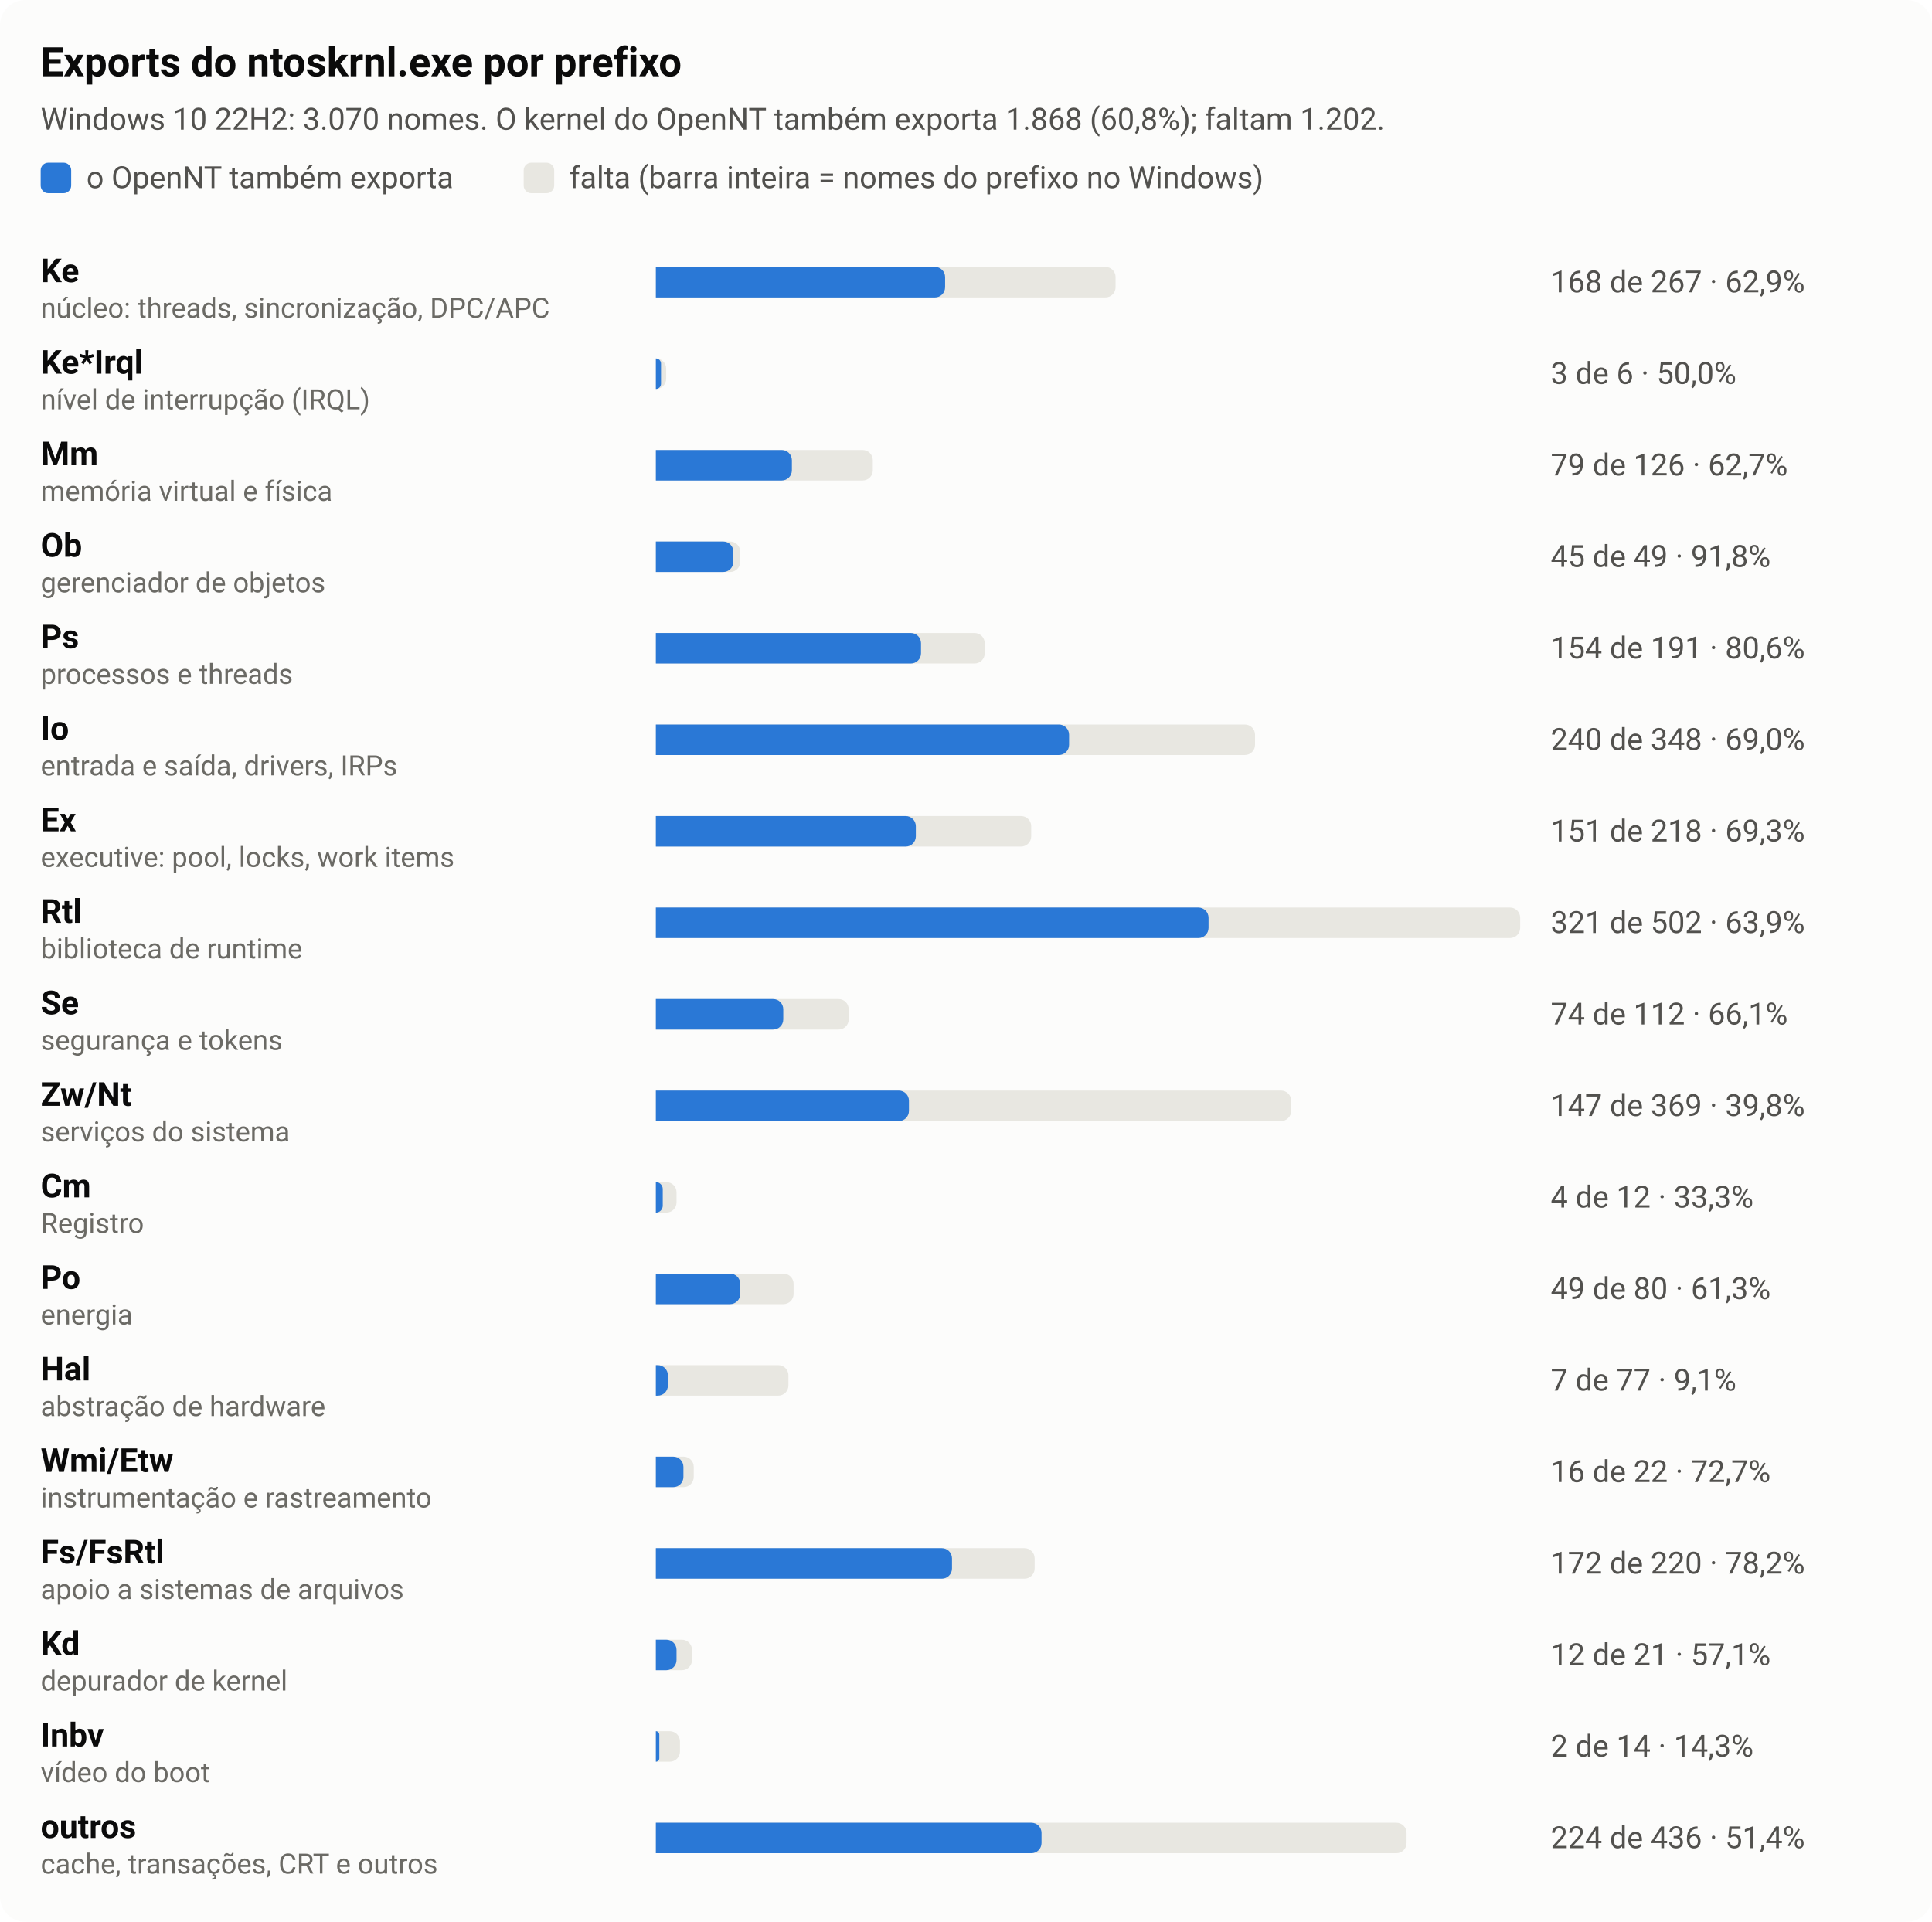
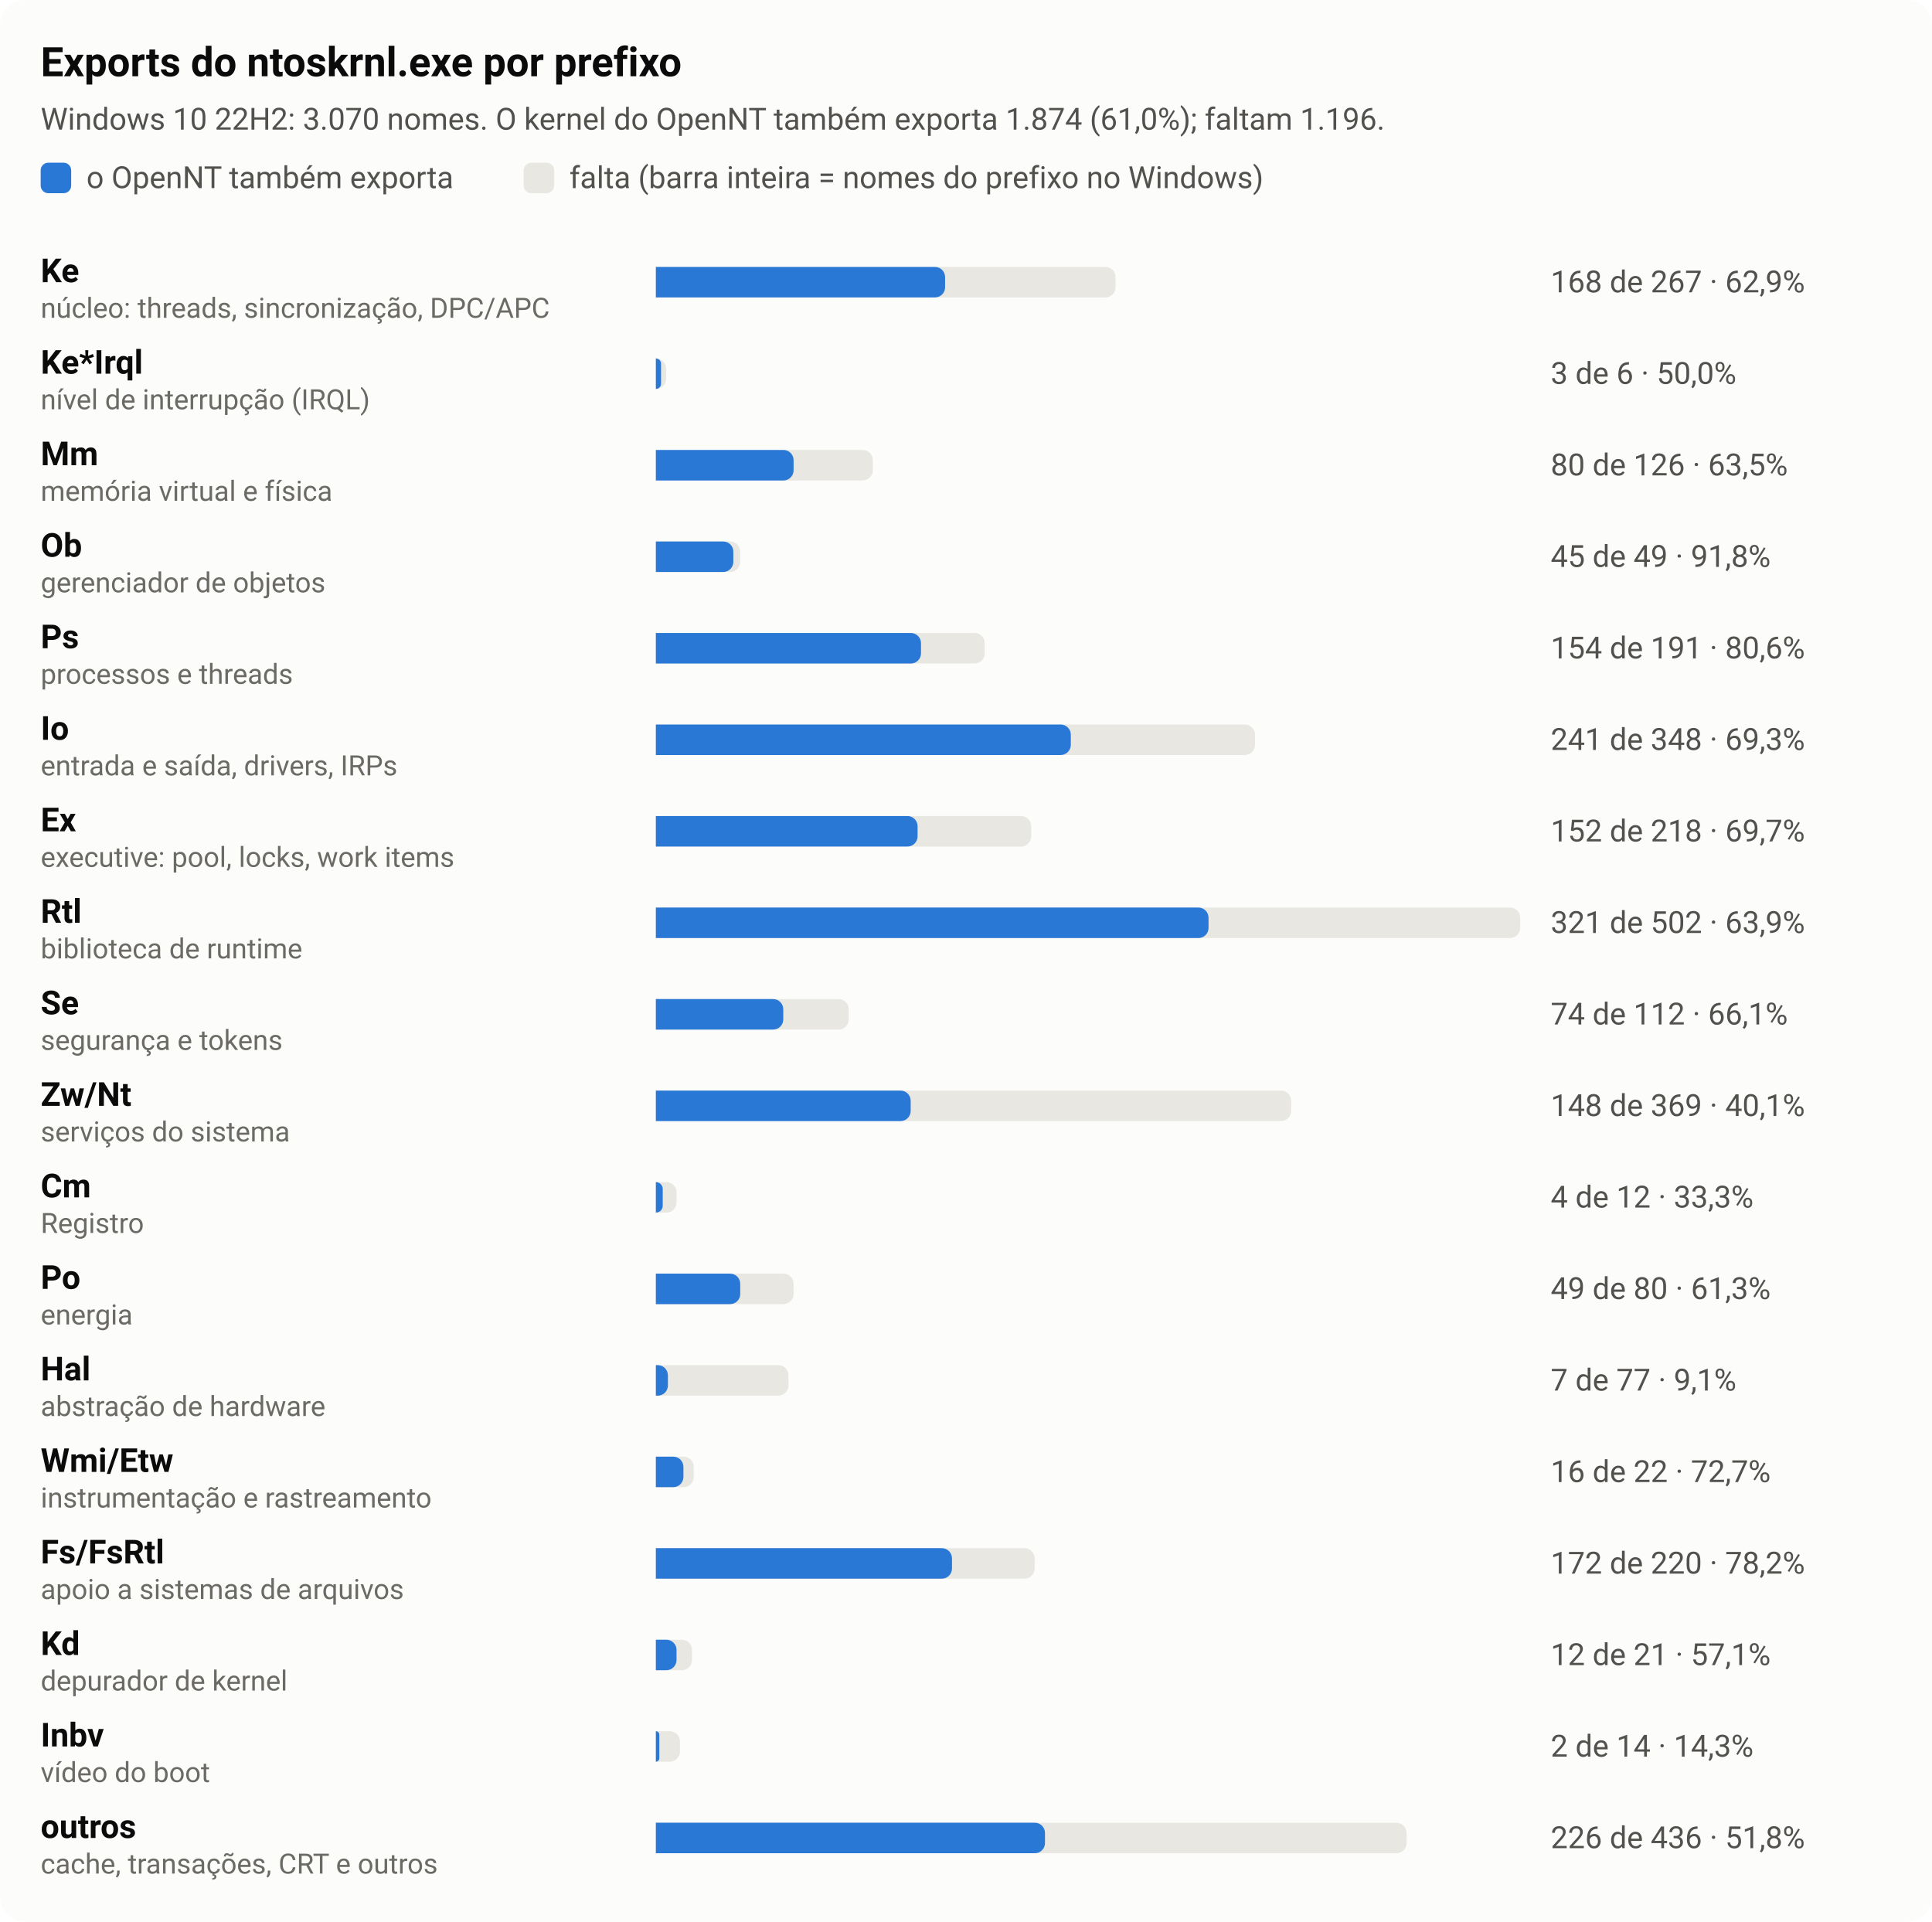
<svg xmlns="http://www.w3.org/2000/svg" width="760" height="756" viewBox="0 0 760 756" role="img" aria-labelledby="pc-title">
  <style>.pc-bg{fill:#fcfcfb}.pc-t{font:600 16px system-ui,-apple-system,Segoe UI,Roboto,sans-serif;fill:#0b0b0b}.pc-s,.pc-v{font:12px system-ui,-apple-system,Segoe UI,Roboto,sans-serif;fill:#52514e}.pc-v{font-variant-numeric:tabular-nums}.pc-l{font:600 13px system-ui,-apple-system,Segoe UI,Roboto,sans-serif;fill:#0b0b0b}.pc-m{font:11px system-ui,-apple-system,Segoe UI,Roboto,sans-serif;fill:#6b6a65}.pc-k{fill:#e8e7e1}.pc-a{fill:#2a78d6}@media (prefers-color-scheme:dark){.pc-bg{fill:#1a1a19}.pc-t,.pc-l{fill:#f0efec}.pc-s,.pc-v{fill:#c3c2b7}.pc-m{fill:#9d9b94}.pc-k{fill:#2c2c2a}.pc-a{fill:#3987e5}}</style>
  <rect class="pc-bg" width="760" height="756" rx="10" />
  <text class="pc-t" x="16" y="30">Exports do ntoskrnl.exe por prefixo</text>
-   <text class="pc-s" x="16" y="51">Windows 10 22H2: 3.070 nomes. O kernel do OpenNT também exporta 1.868 (60,8%); faltam 1.202.</text>
+   <text class="pc-s" x="16" y="51">Windows 10 22H2: 3.070 nomes. O kernel do OpenNT também exporta 1.874 (61,0%); faltam 1.196.</text>
  <rect class="pc-a" x="16" y="64" width="12" height="12" rx="3" />
  <text class="pc-v" x="34" y="74">o OpenNT também exporta</text>
  <rect class="pc-k" x="206" y="64" width="12" height="12" rx="3" />
  <text class="pc-v" x="224" y="74">falta (barra inteira = nomes do prefixo no Windows)</text>
  <g>
    <text class="pc-l" x="16" y="111">Ke</text>
    <text class="pc-m" x="16" y="125">núcleo: threads, sincronização, DPC/APC</text>
    <path class="pc-k" d="M258.0 105.0h176.84a4 4 0 0 1 4 4v4a4 4 0 0 1 -4 4h-176.84z" />
    <path class="pc-a" d="M258.0 105.0h109.78a4 4 0 0 1 4 4v4a4 4 0 0 1 -4 4h-109.78z" />
    <text class="pc-v" x="610" y="115">168 de 267 · 62,9%</text>
  </g>
  <g>
    <text class="pc-l" x="16" y="147">Ke*Irql</text>
    <text class="pc-m" x="16" y="161">nível de interrupção (IRQL)</text>
    <path class="pc-k" d="M258.0 141.0h0.06a4 4 0 0 1 4 4v4a4 4 0 0 1 -4 4h-0.06z" />
    <path class="pc-a" d="M258.0 141.0h0.00a2.032 2.032 0 0 1 2.032 2.032v7.936a2.032 2.032 0 0 1 -2.032 2.032h-0.00z" />
    <text class="pc-v" x="610" y="151">3 de 6 · 50,0%</text>
  </g>
  <g>
    <text class="pc-l" x="16" y="183">Mm</text>
    <text class="pc-m" x="16" y="197">memória virtual e física</text>
    <path class="pc-k" d="M258.0 177.0h81.34a4 4 0 0 1 4 4v4a4 4 0 0 1 -4 4h-81.34z" />
-     <path class="pc-a" d="M258.0 177.0h49.51a4 4 0 0 1 4 4v4a4 4 0 0 1 -4 4h-49.51z" />
-     <text class="pc-v" x="610" y="187">79 de 126 · 62,7%</text>
+     <path class="pc-a" d="M258.0 177.0h50.18a4 4 0 0 1 4 4v4a4 4 0 0 1 -4 4h-50.18z" />
+     <text class="pc-v" x="610" y="187">80 de 126 · 63,5%</text>
  </g>
  <g>
    <text class="pc-l" x="16" y="219">Ob</text>
    <text class="pc-m" x="16" y="233">gerenciador de objetos</text>
    <path class="pc-k" d="M258.0 213.0h29.19a4 4 0 0 1 4 4v4a4 4 0 0 1 -4 4h-29.19z" />
    <path class="pc-a" d="M258.0 213.0h26.48a4 4 0 0 1 4 4v4a4 4 0 0 1 -4 4h-26.48z" />
    <text class="pc-v" x="610" y="223">45 de 49 · 91,8%</text>
  </g>
  <g>
    <text class="pc-l" x="16" y="255">Ps</text>
    <text class="pc-m" x="16" y="269">processos e threads</text>
    <path class="pc-k" d="M258.0 249.0h125.36a4 4 0 0 1 4 4v4a4 4 0 0 1 -4 4h-125.36z" />
    <path class="pc-a" d="M258.0 249.0h100.30a4 4 0 0 1 4 4v4a4 4 0 0 1 -4 4h-100.30z" />
    <text class="pc-v" x="610" y="259">154 de 191 · 80,6%</text>
  </g>
  <g>
    <text class="pc-l" x="16" y="291">Io</text>
    <text class="pc-m" x="16" y="305">entrada e saída, drivers, IRPs</text>
    <path class="pc-k" d="M258.0 285.0h231.70a4 4 0 0 1 4 4v4a4 4 0 0 1 -4 4h-231.70z" />
-     <path class="pc-a" d="M258.0 285.0h158.55a4 4 0 0 1 4 4v4a4 4 0 0 1 -4 4h-158.55z" />
-     <text class="pc-v" x="610" y="295">240 de 348 · 69,0%</text>
+     <path class="pc-a" d="M258.0 285.0h159.23a4 4 0 0 1 4 4v4a4 4 0 0 1 -4 4h-159.23z" />
+     <text class="pc-v" x="610" y="295">241 de 348 · 69,3%</text>
  </g>
  <g>
    <text class="pc-l" x="16" y="327">Ex</text>
    <text class="pc-m" x="16" y="341">executive: pool, locks, work items</text>
    <path class="pc-k" d="M258.0 321.0h143.65a4 4 0 0 1 4 4v4a4 4 0 0 1 -4 4h-143.65z" />
-     <path class="pc-a" d="M258.0 321.0h98.27a4 4 0 0 1 4 4v4a4 4 0 0 1 -4 4h-98.27z" />
-     <text class="pc-v" x="610" y="331">151 de 218 · 69,3%</text>
+     <path class="pc-a" d="M258.0 321.0h98.95a4 4 0 0 1 4 4v4a4 4 0 0 1 -4 4h-98.95z" />
+     <text class="pc-v" x="610" y="331">152 de 218 · 69,7%</text>
  </g>
  <g>
    <text class="pc-l" x="16" y="363">Rtl</text>
    <text class="pc-m" x="16" y="377">biblioteca de runtime</text>
    <path class="pc-k" d="M258.0 357.0h336.00a4 4 0 0 1 4 4v4a4 4 0 0 1 -4 4h-336.00z" />
    <path class="pc-a" d="M258.0 357.0h213.41a4 4 0 0 1 4 4v4a4 4 0 0 1 -4 4h-213.41z" />
    <text class="pc-v" x="610" y="367">321 de 502 · 63,9%</text>
  </g>
  <g>
    <text class="pc-l" x="16" y="399">Se</text>
    <text class="pc-m" x="16" y="413">segurança e tokens</text>
    <path class="pc-k" d="M258.0 393.0h71.86a4 4 0 0 1 4 4v4a4 4 0 0 1 -4 4h-71.86z" />
    <path class="pc-a" d="M258.0 393.0h46.12a4 4 0 0 1 4 4v4a4 4 0 0 1 -4 4h-46.12z" />
    <text class="pc-v" x="610" y="403">74 de 112 · 66,1%</text>
  </g>
  <g>
    <text class="pc-l" x="16" y="435">Zw/Nt</text>
    <text class="pc-m" x="16" y="449">serviços do sistema</text>
    <path class="pc-k" d="M258.0 429.0h245.92a4 4 0 0 1 4 4v4a4 4 0 0 1 -4 4h-245.92z" />
-     <path class="pc-a" d="M258.0 429.0h95.56a4 4 0 0 1 4 4v4a4 4 0 0 1 -4 4h-95.56z" />
-     <text class="pc-v" x="610" y="439">147 de 369 · 39,8%</text>
+     <path class="pc-a" d="M258.0 429.0h96.24a4 4 0 0 1 4 4v4a4 4 0 0 1 -4 4h-96.24z" />
+     <text class="pc-v" x="610" y="439">148 de 369 · 40,1%</text>
  </g>
  <g>
    <text class="pc-l" x="16" y="471">Cm</text>
    <text class="pc-m" x="16" y="485">Registro</text>
    <path class="pc-k" d="M258.0 465.0h4.13a4 4 0 0 1 4 4v4a4 4 0 0 1 -4 4h-4.13z" />
    <path class="pc-a" d="M258.0 465.0h0.00a2.709 2.709 0 0 1 2.709 2.709v6.582a2.709 2.709 0 0 1 -2.709 2.709h-0.00z" />
    <text class="pc-v" x="610" y="475">4 de 12 · 33,3%</text>
  </g>
  <g>
    <text class="pc-l" x="16" y="507">Po</text>
    <text class="pc-m" x="16" y="521">energia</text>
    <path class="pc-k" d="M258.0 501.0h50.18a4 4 0 0 1 4 4v4a4 4 0 0 1 -4 4h-50.18z" />
    <path class="pc-a" d="M258.0 501.0h29.19a4 4 0 0 1 4 4v4a4 4 0 0 1 -4 4h-29.19z" />
    <text class="pc-v" x="610" y="511">49 de 80 · 61,3%</text>
  </g>
  <g>
    <text class="pc-l" x="16" y="543">Hal</text>
    <text class="pc-m" x="16" y="557">abstração de hardware</text>
    <path class="pc-k" d="M258.0 537.0h48.15a4 4 0 0 1 4 4v4a4 4 0 0 1 -4 4h-48.15z" />
    <path class="pc-a" d="M258.0 537.0h0.74a4 4 0 0 1 4 4v4a4 4 0 0 1 -4 4h-0.74z" />
    <text class="pc-v" x="610" y="547">7 de 77 · 9,1%</text>
  </g>
  <g>
    <text class="pc-l" x="16" y="579">Wmi/Etw</text>
    <text class="pc-m" x="16" y="593">instrumentação e rastreamento</text>
    <path class="pc-k" d="M258.0 573.0h10.90a4 4 0 0 1 4 4v4a4 4 0 0 1 -4 4h-10.90z" />
    <path class="pc-a" d="M258.0 573.0h6.84a4 4 0 0 1 4 4v4a4 4 0 0 1 -4 4h-6.84z" />
    <text class="pc-v" x="610" y="583">16 de 22 · 72,7%</text>
  </g>
  <g>
    <text class="pc-l" x="16" y="615">Fs/FsRtl</text>
    <text class="pc-m" x="16" y="629">apoio a sistemas de arquivos</text>
    <path class="pc-k" d="M258.0 609.0h145.00a4 4 0 0 1 4 4v4a4 4 0 0 1 -4 4h-145.00z" />
    <path class="pc-a" d="M258.0 609.0h112.49a4 4 0 0 1 4 4v4a4 4 0 0 1 -4 4h-112.49z" />
    <text class="pc-v" x="610" y="619">172 de 220 · 78,2%</text>
  </g>
  <g>
    <text class="pc-l" x="16" y="651">Kd</text>
    <text class="pc-m" x="16" y="665">depurador de kernel</text>
    <path class="pc-k" d="M258.0 645.0h10.22a4 4 0 0 1 4 4v4a4 4 0 0 1 -4 4h-10.22z" />
    <path class="pc-a" d="M258.0 645.0h4.13a4 4 0 0 1 4 4v4a4 4 0 0 1 -4 4h-4.13z" />
    <text class="pc-v" x="610" y="655">12 de 21 · 57,1%</text>
  </g>
  <g>
    <text class="pc-l" x="16" y="687">Inbv</text>
    <text class="pc-m" x="16" y="701">vídeo do boot</text>
    <path class="pc-k" d="M258.0 681.0h5.48a4 4 0 0 1 4 4v4a4 4 0 0 1 -4 4h-5.48z" />
    <path class="pc-a" d="M258.0 681.0h0.00a1.355 1.355 0 0 1 1.355 1.355v9.291a1.355 1.355 0 0 1 -1.355 1.355h-0.00z" />
    <text class="pc-v" x="610" y="691">2 de 14 · 14,3%</text>
  </g>
  <g>
    <text class="pc-l" x="16" y="723">outros</text>
    <text class="pc-m" x="16" y="737">cache, transações, CRT e outros</text>
    <path class="pc-k" d="M258.0 717.0h291.30a4 4 0 0 1 4 4v4a4 4 0 0 1 -4 4h-291.30z" />
-     <path class="pc-a" d="M258.0 717.0h147.71a4 4 0 0 1 4 4v4a4 4 0 0 1 -4 4h-147.71z" />
-     <text class="pc-v" x="610" y="727">224 de 436 · 51,4%</text>
+     <path class="pc-a" d="M258.0 717.0h149.07a4 4 0 0 1 4 4v4a4 4 0 0 1 -4 4h-149.07z" />
+     <text class="pc-v" x="610" y="727">226 de 436 · 51,8%</text>
  </g>
</svg>
